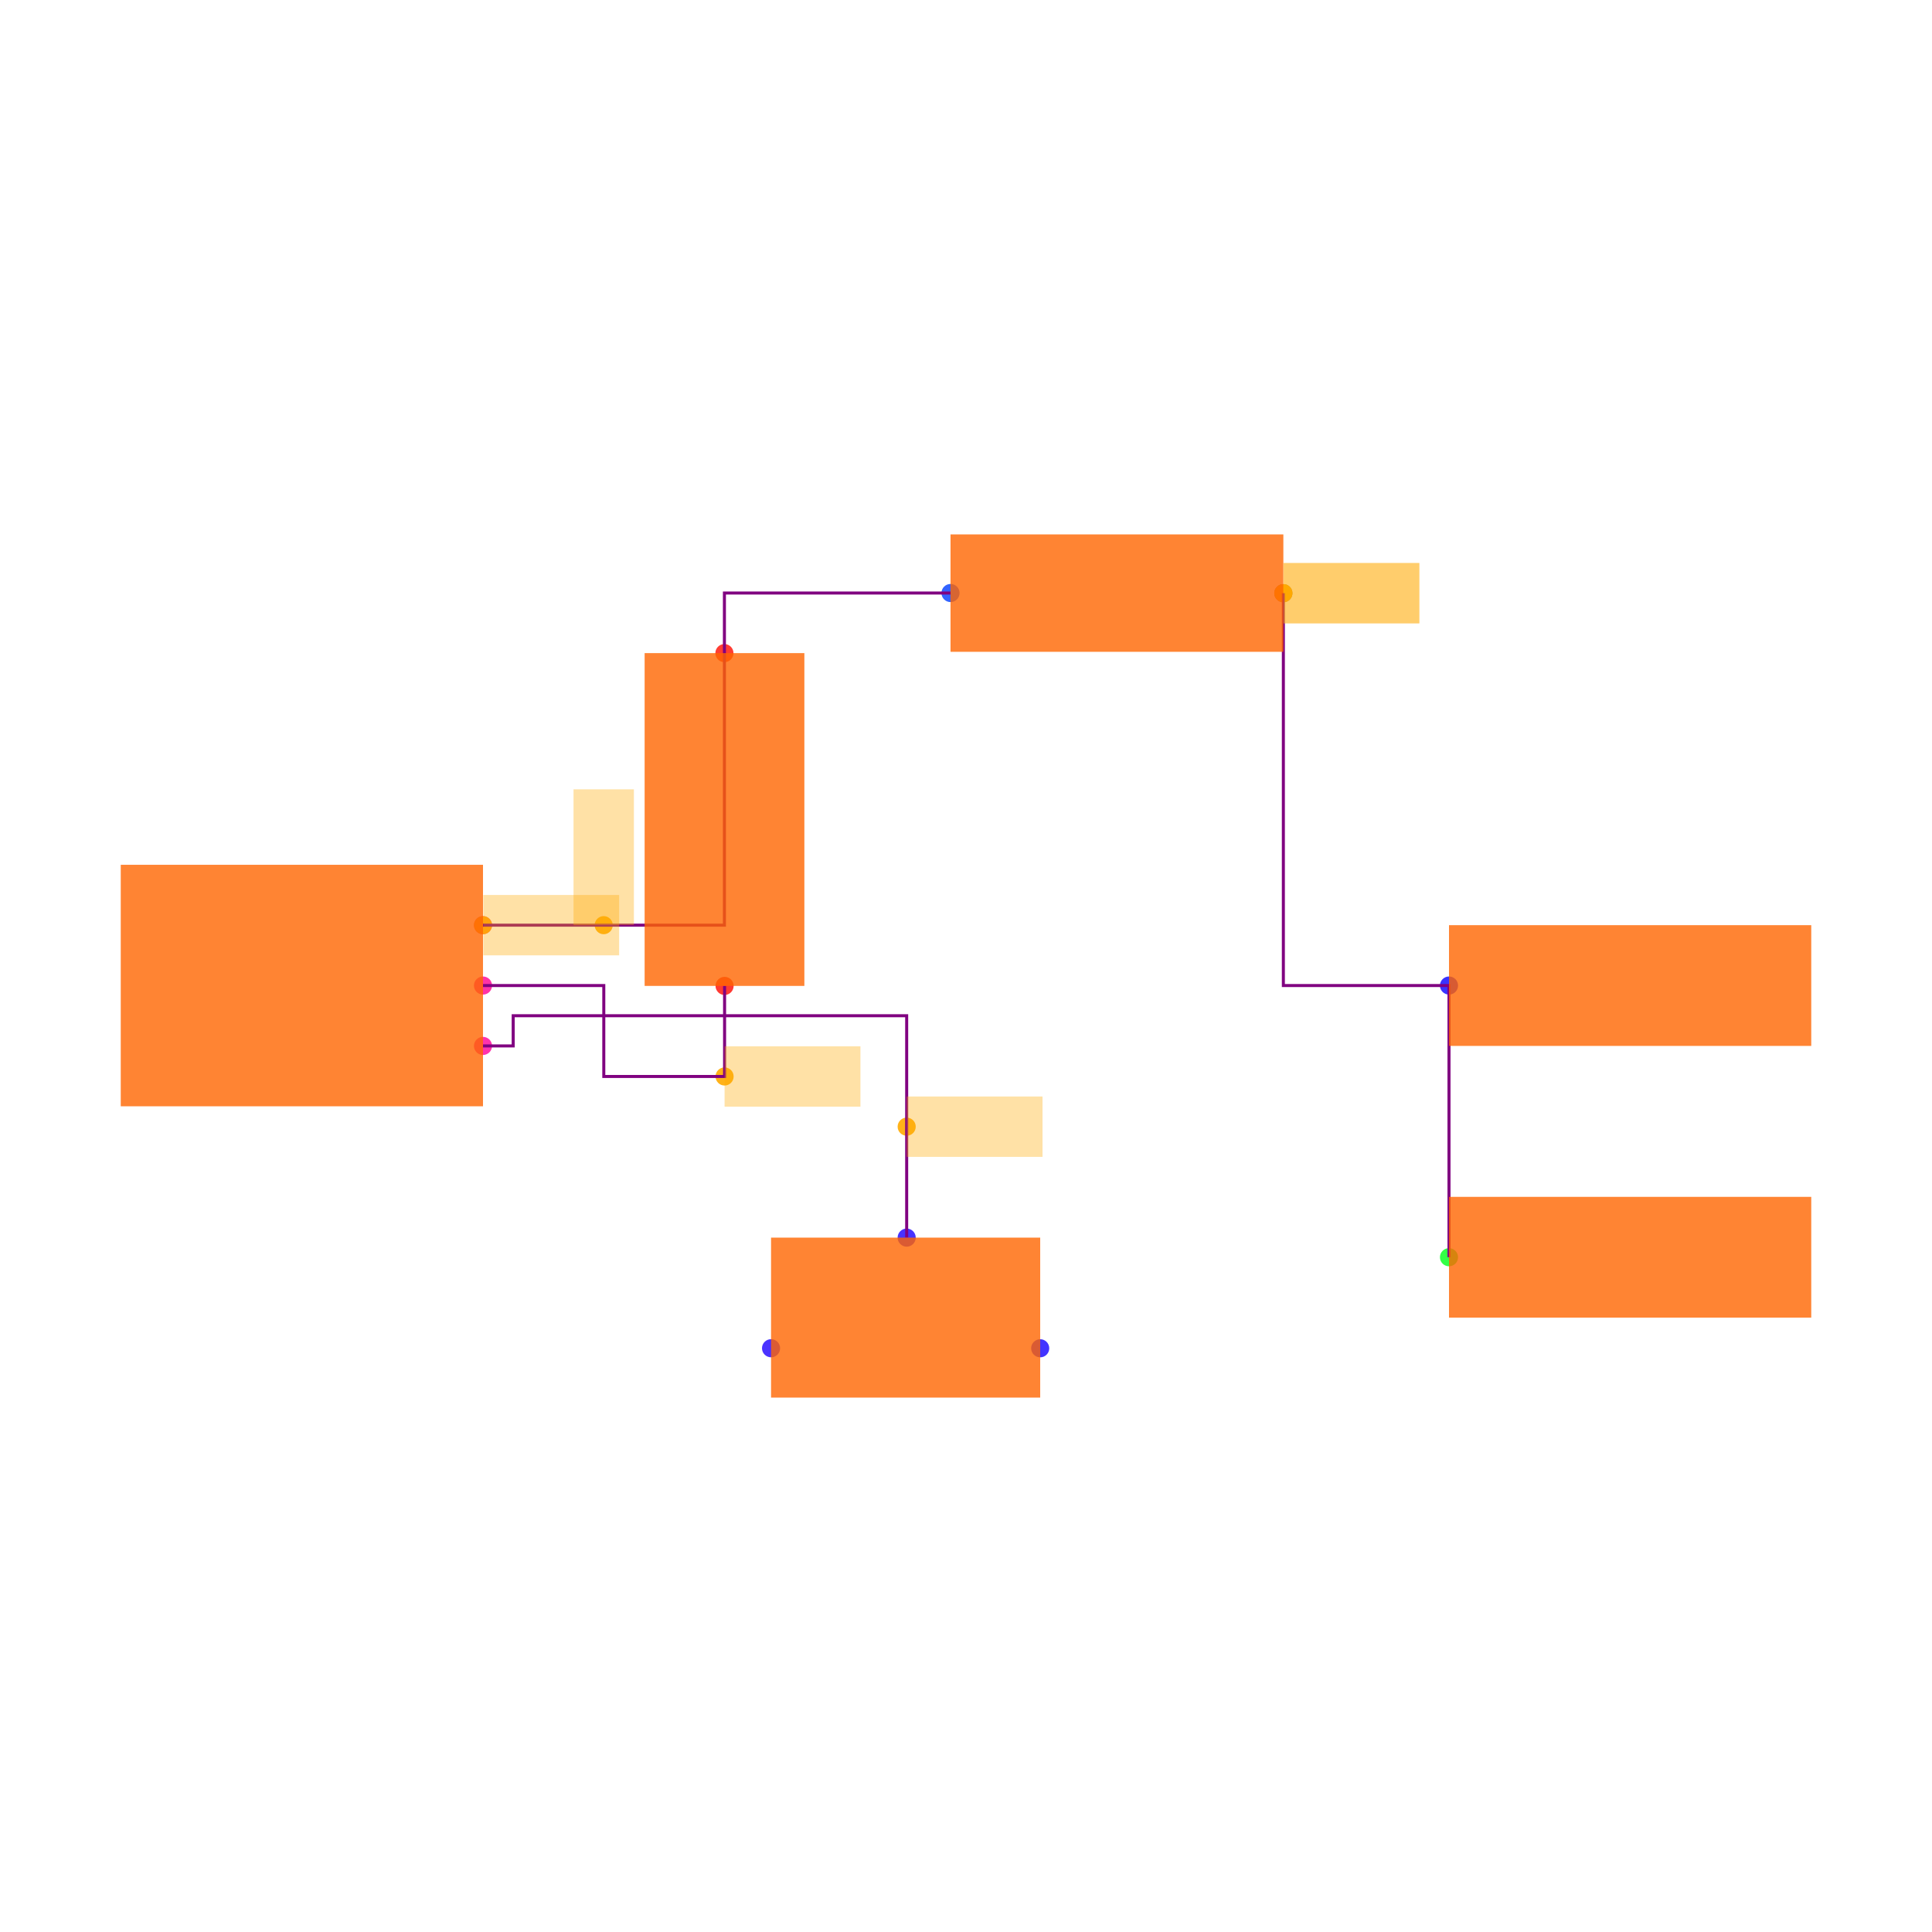
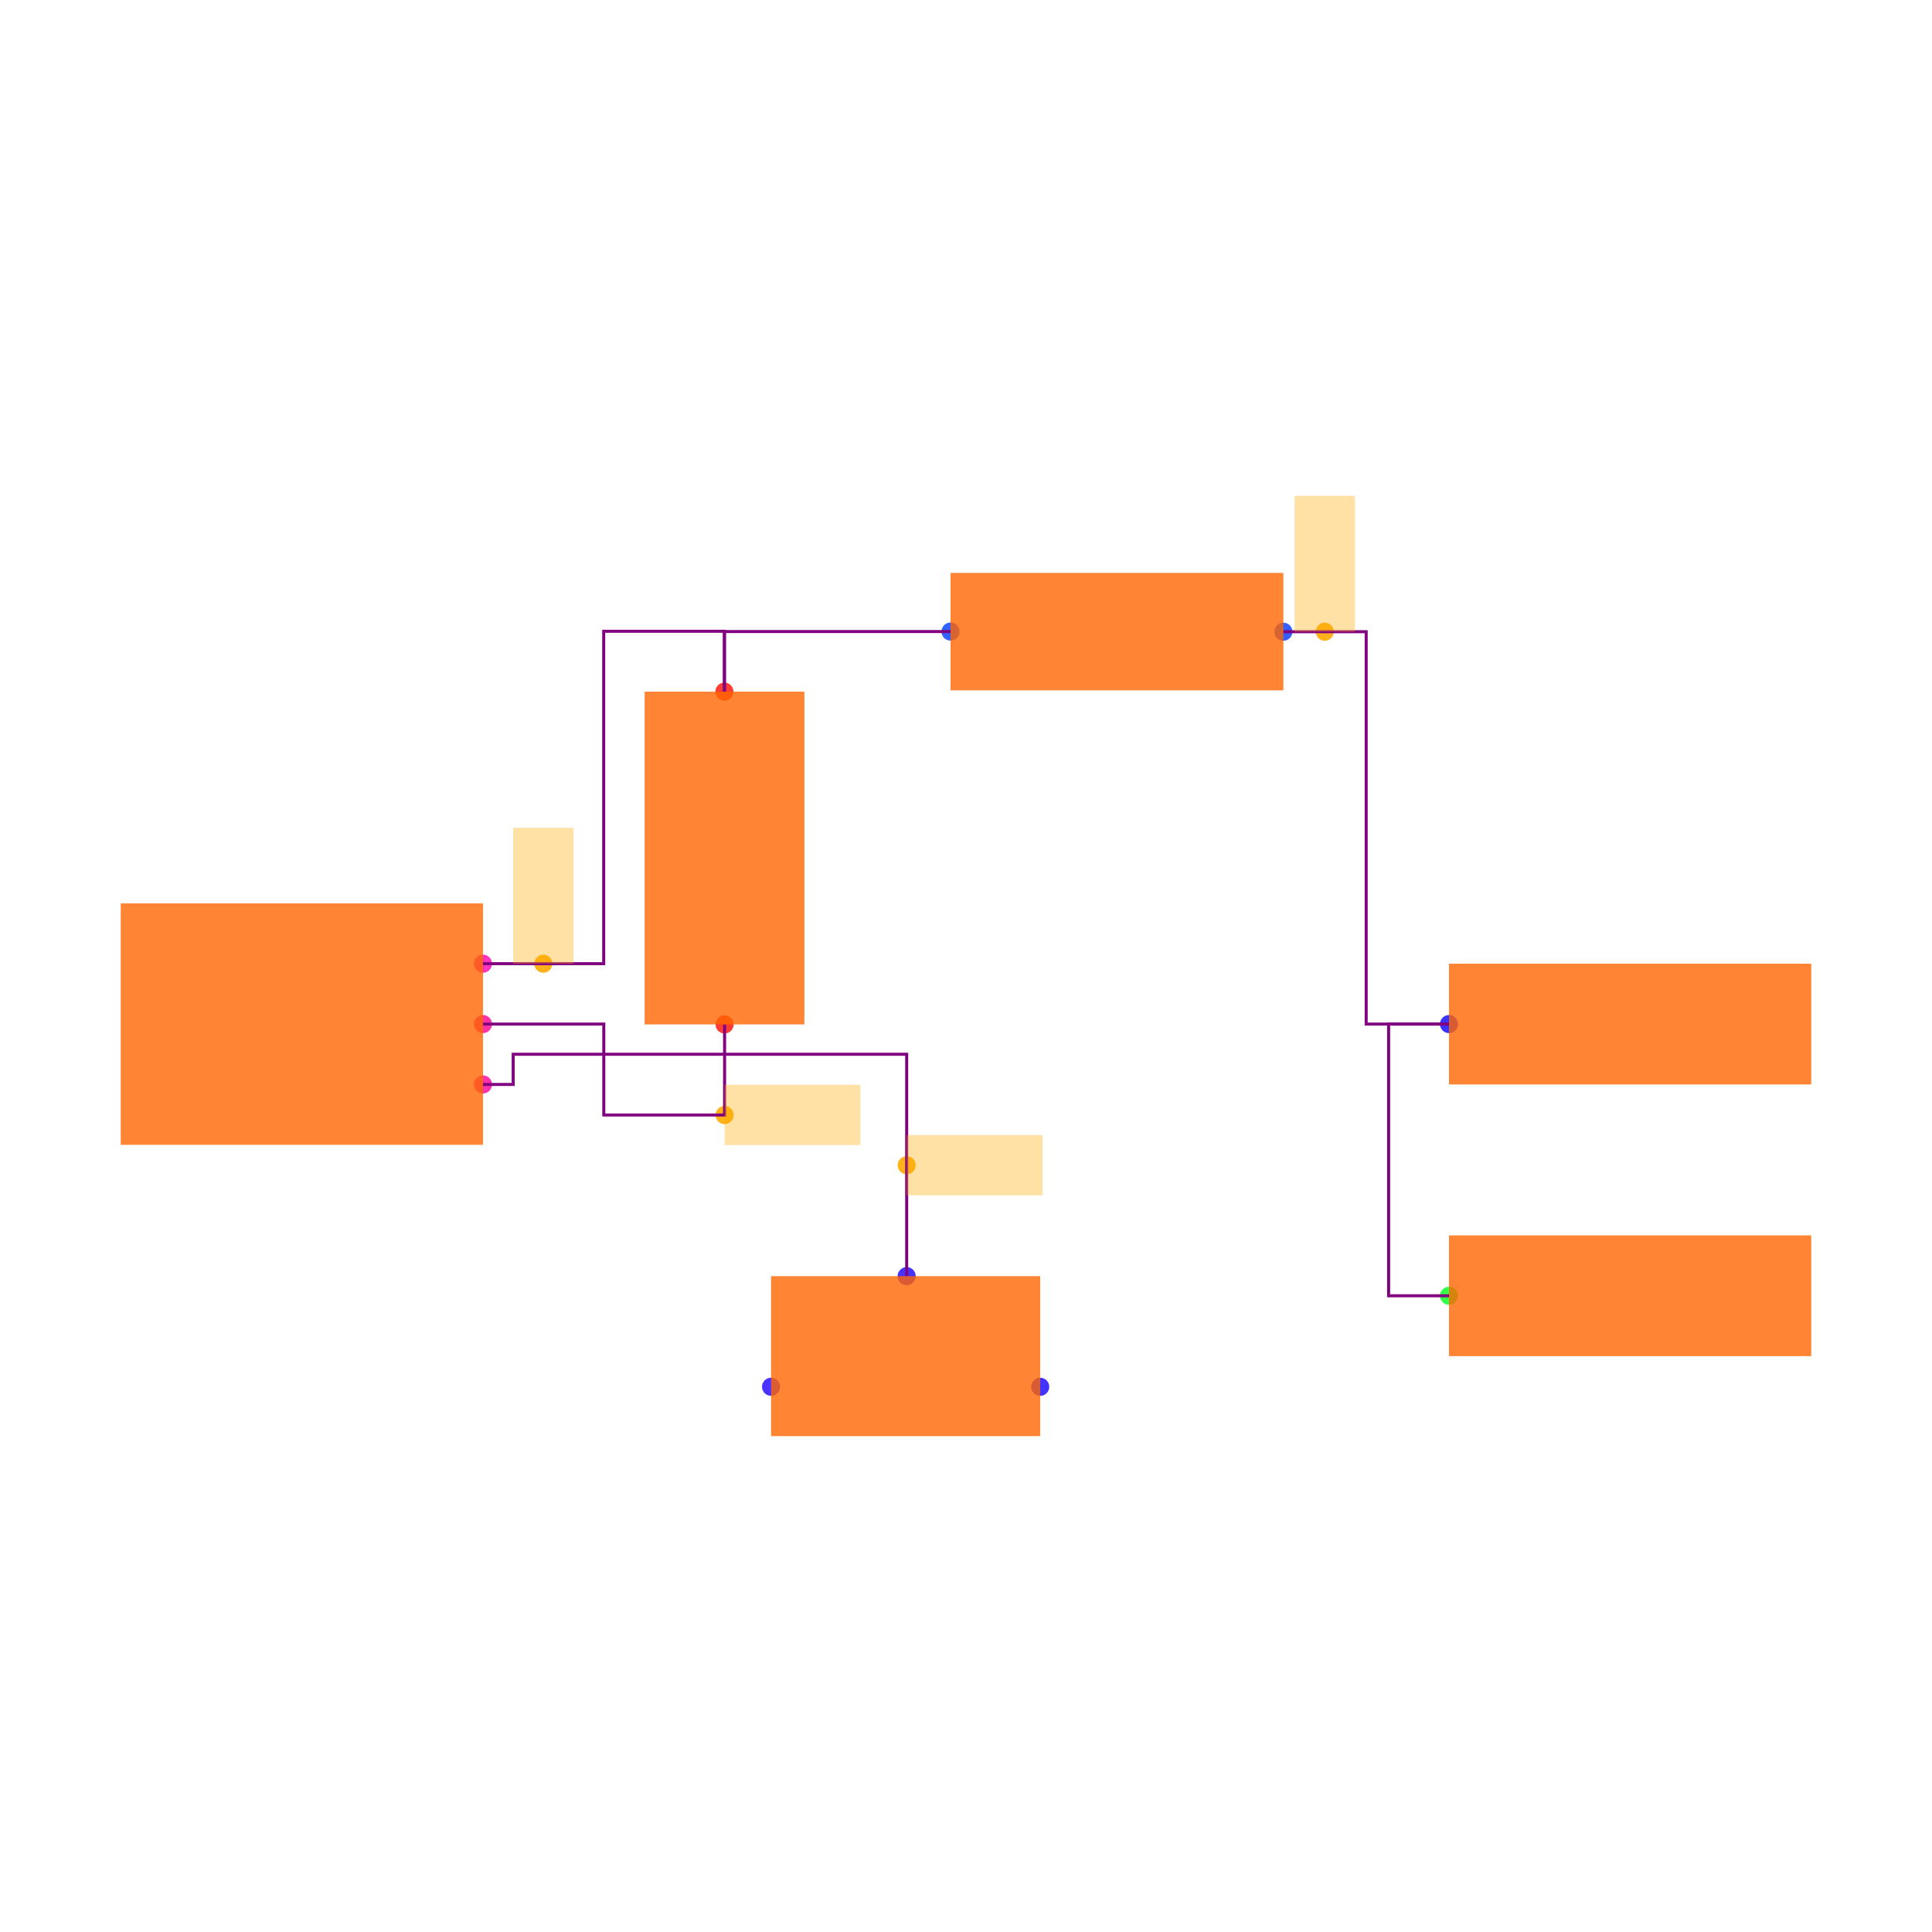
<svg xmlns="http://www.w3.org/2000/svg" width="640" height="640" viewBox="0 0 640 640">
  <rect width="100%" height="100%" fill="white" />
  <g>
-     <circle data-type="point" data-label="U1.6 x+" data-x="0.6000000000000001" data-y="-0.2" cx="160" cy="346.474" r="3" fill="hsl(324, 100%, 50%, 0.8)" />
+     <circle data-type="point" data-label="U1.6 x+" data-x="0.6000000000000001" data-y="-0.2" cx="160" cy="359.238" r="3" fill="hsl(324, 100%, 50%, 0.8)" />
  </g>
  <g>
-     <circle data-type="point" data-label="U1.8 x+" data-x="0.6000000000000001" data-y="0" cx="160" cy="326.474" r="3" fill="hsl(326, 100%, 50%, 0.8)" />
+     <circle data-type="point" data-label="U1.8 x+" data-x="0.6000000000000001" data-y="0" cx="160" cy="339.238" r="3" fill="hsl(326, 100%, 50%, 0.8)" />
  </g>
  <g>
-     <circle data-type="point" data-label="U1.1 x+" data-x="0.6000000000000001" data-y="0.2" cx="160" cy="306.474" r="3" fill="hsl(319, 100%, 50%, 0.8)" />
+     <circle data-type="point" data-label="U1.1 x+" data-x="0.6000000000000001" data-y="0.2" cx="160" cy="319.238" r="3" fill="hsl(319, 100%, 50%, 0.8)" />
  </g>
  <g>
-     <circle data-type="point" data-label="C2.1 y-" data-x="1.4002733499999995" data-y="-0.0012093000000001908" cx="240.027" cy="326.595" r="3" fill="hsl(2, 100%, 50%, 0.8)" />
+     <circle data-type="point" data-label="C2.1 y-" data-x="1.4002733499999995" data-y="-0.0012093000000001908" cx="240.027" cy="339.359" r="3" fill="hsl(2, 100%, 50%, 0.8)" />
  </g>
  <g>
-     <circle data-type="point" data-label="C2.2 y+" data-x="1.3997266500000003" data-y="1.1012093000000003" cx="239.973" cy="216.353" r="3" fill="hsl(3, 100%, 50%, 0.8)" />
+     <circle data-type="point" data-label="C2.2 y+" data-x="1.3997266500000003" data-y="1.1012093000000003" cx="239.973" cy="229.117" r="3" fill="hsl(3, 100%, 50%, 0.8)" />
  </g>
  <g>
-     <circle data-type="point" data-label="R1.1 x-" data-x="2.1487092999999997" data-y="1.3002732499999994" cx="314.871" cy="196.447" r="3" fill="hsl(226, 100%, 50%, 0.8)" />
+     <circle data-type="point" data-label="R1.1 x-" data-x="2.1487092999999997" data-y="1.3002732499999994" cx="314.871" cy="209.211" r="3" fill="hsl(226, 100%, 50%, 0.8)" />
  </g>
  <g>
-     <circle data-type="point" data-label="R1.2 x+" data-x="3.2512907000000006" data-y="1.2997267500000007" cx="425.129" cy="196.502" r="3" fill="hsl(227, 100%, 50%, 0.8)" />
+     <circle data-type="point" data-label="R1.2 x+" data-x="3.2512907000000006" data-y="1.2997267500000007" cx="425.129" cy="209.265" r="3" fill="hsl(227, 100%, 50%, 0.8)" />
  </g>
  <g>
-     <circle data-type="point" data-label="JP5.1 x-" data-x="3.8000000000000003" data-y="0" cx="480" cy="326.474" r="3" fill="hsl(242, 100%, 50%, 0.8)" />
+     <circle data-type="point" data-label="JP5.1 x-" data-x="3.8000000000000003" data-y="0" cx="480" cy="339.238" r="3" fill="hsl(242, 100%, 50%, 0.8)" />
  </g>
  <g>
-     <circle data-type="point" data-label="JP9.1 x-" data-x="3.8000000000000003" data-y="-0.9" cx="480" cy="416.474" r="3" fill="hsl(126, 100%, 50%, 0.8)" />
+     <circle data-type="point" data-label="JP9.1 x-" data-x="3.8000000000000003" data-y="-0.9" cx="480" cy="429.238" r="3" fill="hsl(126, 100%, 50%, 0.8)" />
  </g>
  <g>
-     <circle data-type="point" data-label="JP8.1 x+" data-x="2.4458007999999998" data-y="-1.2015872704999997" cx="344.58" cy="446.633" r="3" fill="hsl(245, 100%, 50%, 0.8)" />
+     <circle data-type="point" data-label="JP8.1 x+" data-x="2.4458007999999998" data-y="-1.2015872704999997" cx="344.58" cy="459.397" r="3" fill="hsl(245, 100%, 50%, 0.8)" />
  </g>
  <g>
-     <circle data-type="point" data-label="JP8.2 y+" data-x="2.0034928" data-y="-0.8350319000000007" cx="300.349" cy="409.978" r="3" fill="hsl(246, 100%, 50%, 0.8)" />
+     <circle data-type="point" data-label="JP8.2 y+" data-x="2.0034928" data-y="-0.8350319000000007" cx="300.349" cy="422.741" r="3" fill="hsl(246, 100%, 50%, 0.8)" />
  </g>
  <g>
-     <circle data-type="point" data-label="JP8.3 x-" data-x="1.5541992" data-y="-1.2014628704999997" cx="255.42" cy="446.621" r="3" fill="hsl(247, 100%, 50%, 0.8)" />
+     <circle data-type="point" data-label="JP8.3 x-" data-x="1.5541992" data-y="-1.2014628704999997" cx="255.42" cy="459.384" r="3" fill="hsl(247, 100%, 50%, 0.8)" />
  </g>
  <g>
-     <circle data-type="point" data-label="" data-x="2.0034928" data-y="-0.46751595000000035" cx="300.349" cy="373.226" r="3" fill="hsl(40, 100%, 50%, 0.9)" />
+     <circle data-type="point" data-label="" data-x="2.0034928" data-y="-0.46751595000000035" cx="300.349" cy="385.99" r="3" fill="hsl(40, 100%, 50%, 0.9)" />
  </g>
  <g>
-     <circle data-type="point" data-label="" data-x="1.4002733499999995" data-y="-0.30120930000000024" cx="240.027" cy="356.595" r="3" fill="hsl(40, 100%, 50%, 0.9)" />
+     <circle data-type="point" data-label="" data-x="1.4002733499999995" data-y="-0.30120930000000024" cx="240.027" cy="369.359" r="3" fill="hsl(40, 100%, 50%, 0.9)" />
  </g>
  <g>
-     <circle data-type="point" data-label="" data-x="0.9998633250000002" data-y="0.2" cx="199.986" cy="306.474" r="3" fill="hsl(40, 100%, 50%, 0.9)" />
+     <circle data-type="point" data-label="" data-x="0.7999316625000001" data-y="0.2" cx="179.993" cy="319.238" r="3" fill="hsl(40, 100%, 50%, 0.9)" />
  </g>
  <g>
-     <circle data-type="point" data-label="" data-x="0.6000000000000001" data-y="0.2" cx="160" cy="306.474" r="3" fill="hsl(40, 100%, 50%, 0.9)" />
+     <circle data-type="point" data-label="" data-x="3.3884680250000008" data-y="1.2997267500000007" cx="438.847" cy="209.265" r="3" fill="hsl(40, 100%, 50%, 0.9)" />
  </g>
  <g>
-     <circle data-type="point" data-label="" data-x="3.2512907000000006" data-y="1.2997267500000007" cx="425.129" cy="196.502" r="3" fill="hsl(40, 100%, 50%, 0.9)" />
+     <polyline data-points="1.4002733499999995,-0.0012093000000001908 1.4002733499999995,-0.30120930000000024 1.0001366749999998,-0.30120930000000024 1.0001366749999998,0 0.6000000000000001,0" data-type="trace" data-label="" points="240.027,339.359 240.027,369.359 200.014,369.359 200.014,339.238 160,339.238" fill="none" stroke="purple" stroke-width="1" />
  </g>
  <g>
-     <circle data-type="point" data-label="" data-x="3.2512907000000006" data-y="1.2997267500000007" cx="425.129" cy="196.502" r="3" fill="hsl(40, 100%, 50%, 0.9)" />
+     <polyline data-points="2.1487092999999997,1.3002732499999994 1.3997266500000003,1.3002732499999994 1.3997266500000003,1.1012093000000003" data-type="trace" data-label="" points="314.871,209.211 239.973,209.211 239.973,229.117" fill="none" stroke="purple" stroke-width="1" />
  </g>
  <g>
-     <polyline data-points="1.4002733499999995,-0.0012093000000001908 1.4002733499999995,-0.30120930000000024 1.0001366749999998,-0.30120930000000024 1.0001366749999998,0 0.6000000000000001,0" data-type="trace" data-label="" points="240.027,326.595 240.027,356.595 200.014,356.595 200.014,326.474 160,326.474" fill="none" stroke="purple" stroke-width="1" />
+     <polyline data-points="0.6000000000000001,0.2 0.9998633250000002,0.2 0.9998633250000002,1.3012093000000002 1.3997266500000003,1.3012093000000002 1.3997266500000003,1.1012093000000003" data-type="trace" data-label="" points="160,319.238 199.986,319.238 199.986,209.117 239.973,209.117 239.973,229.117" fill="none" stroke="purple" stroke-width="1" />
  </g>
  <g>
-     <polyline data-points="0.6000000000000001,0.2 1.3997266500000003,0.2 1.3997266500000003,1.1012093000000003 1.3997266500000003,1.3002732499999994 2.1487092999999997,1.3002732499999994" data-type="trace" data-label="" points="160,306.474 239.973,306.474 239.973,216.353 239.973,196.447 314.871,196.447" fill="none" stroke="purple" stroke-width="1" />
+     <polyline data-points="3.8000000000000003,-0.9 3.6000000000000005,-0.9 3.6000000000000005,0 3.8000000000000003,0" data-type="trace" data-label="" points="480,429.238 460,429.238 460,339.238 480,339.238" fill="none" stroke="purple" stroke-width="1" />
  </g>
  <g>
-     <polyline data-points="3.2512907000000006,1.2997267500000007 3.2512907000000006,0 3.8000000000000003,0 3.8000000000000003,-0.9 3.8000000000000003,0" data-type="trace" data-label="" points="425.129,196.502 425.129,326.474 480,326.474 480,416.474 480,326.474" fill="none" stroke="purple" stroke-width="1" />
+     <polyline data-points="3.2512907000000006,1.2997267500000007 3.5256453500000005,1.2997267500000007 3.5256453500000005,0 3.8000000000000003,0" data-type="trace" data-label="" points="425.129,209.265 452.565,209.265 452.565,339.238 480,339.238" fill="none" stroke="purple" stroke-width="1" />
  </g>
  <g>
-     <polyline data-points="2.0034928,-0.8350319000000007 2.0034928,-0.1 0.7000000000000001,-0.1 0.7000000000000001,-0.2 0.6000000000000001,-0.2" data-type="trace" data-label="" points="300.349,409.978 300.349,336.474 170,336.474 170,346.474 160,346.474" fill="none" stroke="purple" stroke-width="1" />
+     <polyline data-points="2.0034928,-0.8350319000000007 2.0034928,-0.1 0.7000000000000001,-0.1 0.7000000000000001,-0.2 0.6000000000000001,-0.2" data-type="trace" data-label="" points="300.349,422.741 300.349,349.238 170,349.238 170,359.238 160,359.238" fill="none" stroke="purple" stroke-width="1" />
  </g>
  <g>
-     <rect data-type="rect" data-label="schematic_component_0" data-x="0" data-y="0" x="40" y="286.474" width="120" height="80" fill="hsl(24, 100%, 50%, 0.8)" stroke="black" stroke-width="0.01" />
+     <rect data-type="rect" data-label="schematic_component_0" data-x="0" data-y="0" x="40" y="299.238" width="120" height="80" fill="hsl(24, 100%, 50%, 0.8)" stroke="black" stroke-width="0.01" />
  </g>
  <g>
-     <rect data-type="rect" data-label="schematic_component_1" data-x="1.4" data-y="0.55" x="213.542" y="216.353" width="52.917" height="110.242" fill="hsl(24, 100%, 50%, 0.8)" stroke="black" stroke-width="0.01" />
+     <rect data-type="rect" data-label="schematic_component_1" data-x="1.4" data-y="0.55" x="213.542" y="229.117" width="52.917" height="110.242" fill="hsl(24, 100%, 50%, 0.8)" stroke="black" stroke-width="0.01" />
  </g>
  <g>
-     <rect data-type="rect" data-label="schematic_component_2" data-x="2.7" data-y="1.3" x="314.871" y="177.029" width="110.258" height="38.891" fill="hsl(24, 100%, 50%, 0.8)" stroke="black" stroke-width="0.01" />
+     <rect data-type="rect" data-label="schematic_component_2" data-x="2.7" data-y="1.3" x="314.871" y="189.792" width="110.258" height="38.891" fill="hsl(24, 100%, 50%, 0.8)" stroke="black" stroke-width="0.01" />
  </g>
  <g>
-     <rect data-type="rect" data-label="schematic_component_3" data-x="4.4" data-y="0" x="480" y="306.474" width="120" height="40" fill="hsl(24, 100%, 50%, 0.8)" stroke="black" stroke-width="0.01" />
+     <rect data-type="rect" data-label="schematic_component_3" data-x="4.4" data-y="0" x="480" y="319.238" width="120" height="40" fill="hsl(24, 100%, 50%, 0.8)" stroke="black" stroke-width="0.01" />
  </g>
  <g>
-     <rect data-type="rect" data-label="schematic_component_4" data-x="4.4" data-y="-0.9" x="480" y="396.474" width="120" height="40" fill="hsl(24, 100%, 50%, 0.8)" stroke="black" stroke-width="0.01" />
+     <rect data-type="rect" data-label="schematic_component_4" data-x="4.4" data-y="-0.9" x="480" y="409.238" width="120" height="40" fill="hsl(24, 100%, 50%, 0.8)" stroke="black" stroke-width="0.01" />
  </g>
  <g>
-     <rect data-type="rect" data-label="schematic_component_5" data-x="2" data-y="-1.1" x="255.42" y="409.978" width="89.16" height="52.994" fill="hsl(24, 100%, 50%, 0.8)" stroke="black" stroke-width="0.01" />
+     <rect data-type="rect" data-label="schematic_component_5" data-x="2" data-y="-1.1" x="255.42" y="422.741" width="89.16" height="52.994" fill="hsl(24, 100%, 50%, 0.8)" stroke="black" stroke-width="0.01" />
  </g>
  <g>
-     <rect data-type="rect" data-label="" data-x="2.2284928" data-y="-0.46751595000000035" x="300.349" y="363.226" width="45" height="20" fill="hsl(40, 100%, 50%, 0.35)" stroke="black" stroke-width="0.01" />
+     <rect data-type="rect" data-label="" data-x="2.2284928" data-y="-0.46751595000000035" x="300.349" y="375.99" width="45" height="20" fill="hsl(40, 100%, 50%, 0.35)" stroke="black" stroke-width="0.01" />
  </g>
  <g>
-     <rect data-type="rect" data-label="" data-x="1.6252733499999996" data-y="-0.30120930000000024" x="240.027" y="346.595" width="45" height="20" fill="hsl(40, 100%, 50%, 0.35)" stroke="black" stroke-width="0.01" />
+     <rect data-type="rect" data-label="" data-x="1.6252733499999996" data-y="-0.30120930000000024" x="240.027" y="359.359" width="45" height="20" fill="hsl(40, 100%, 50%, 0.35)" stroke="black" stroke-width="0.01" />
  </g>
  <g>
-     <rect data-type="rect" data-label="" data-x="0.9998633250000002" data-y="0.42500000000000004" x="189.986" y="261.474" width="20" height="45" fill="hsl(40, 100%, 50%, 0.35)" stroke="black" stroke-width="0.01" />
+     <rect data-type="rect" data-label="" data-x="0.7999316625000001" data-y="0.42500000000000004" x="169.993" y="274.238" width="20" height="45" fill="hsl(40, 100%, 50%, 0.35)" stroke="black" stroke-width="0.01" />
  </g>
  <g>
-     <rect data-type="rect" data-label="" data-x="0.8260000000000001" data-y="0.2" x="160.1" y="296.474" width="45" height="20" fill="hsl(40, 100%, 50%, 0.35)" stroke="black" stroke-width="0.01" />
-   </g>
-   <g>
-     <rect data-type="rect" data-label="" data-x="3.4762907000000007" data-y="1.2997267500000007" x="425.129" y="186.502" width="45" height="20" fill="hsl(40, 100%, 50%, 0.35)" stroke="black" stroke-width="0.01" />
-   </g>
-   <g>
-     <rect data-type="rect" data-label="" data-x="3.4772907000000006" data-y="1.2997267500000007" x="425.229" y="186.502" width="45" height="20" fill="hsl(40, 100%, 50%, 0.35)" stroke="black" stroke-width="0.01" />
+     <rect data-type="rect" data-label="" data-x="3.3884680250000008" data-y="1.5247267500000008" x="428.847" y="164.265" width="20" height="45" fill="hsl(40, 100%, 50%, 0.35)" stroke="black" stroke-width="0.01" />
  </g>
  <g id="crosshair" style="display: none">
    <line id="crosshair-h" y1="0" y2="640" stroke="#666" stroke-width="0.5" />
    <line id="crosshair-v" x1="0" x2="640" stroke="#666" stroke-width="0.5" />
    <text id="coordinates" font-family="monospace" font-size="12" fill="#666" />
  </g>
</svg>
